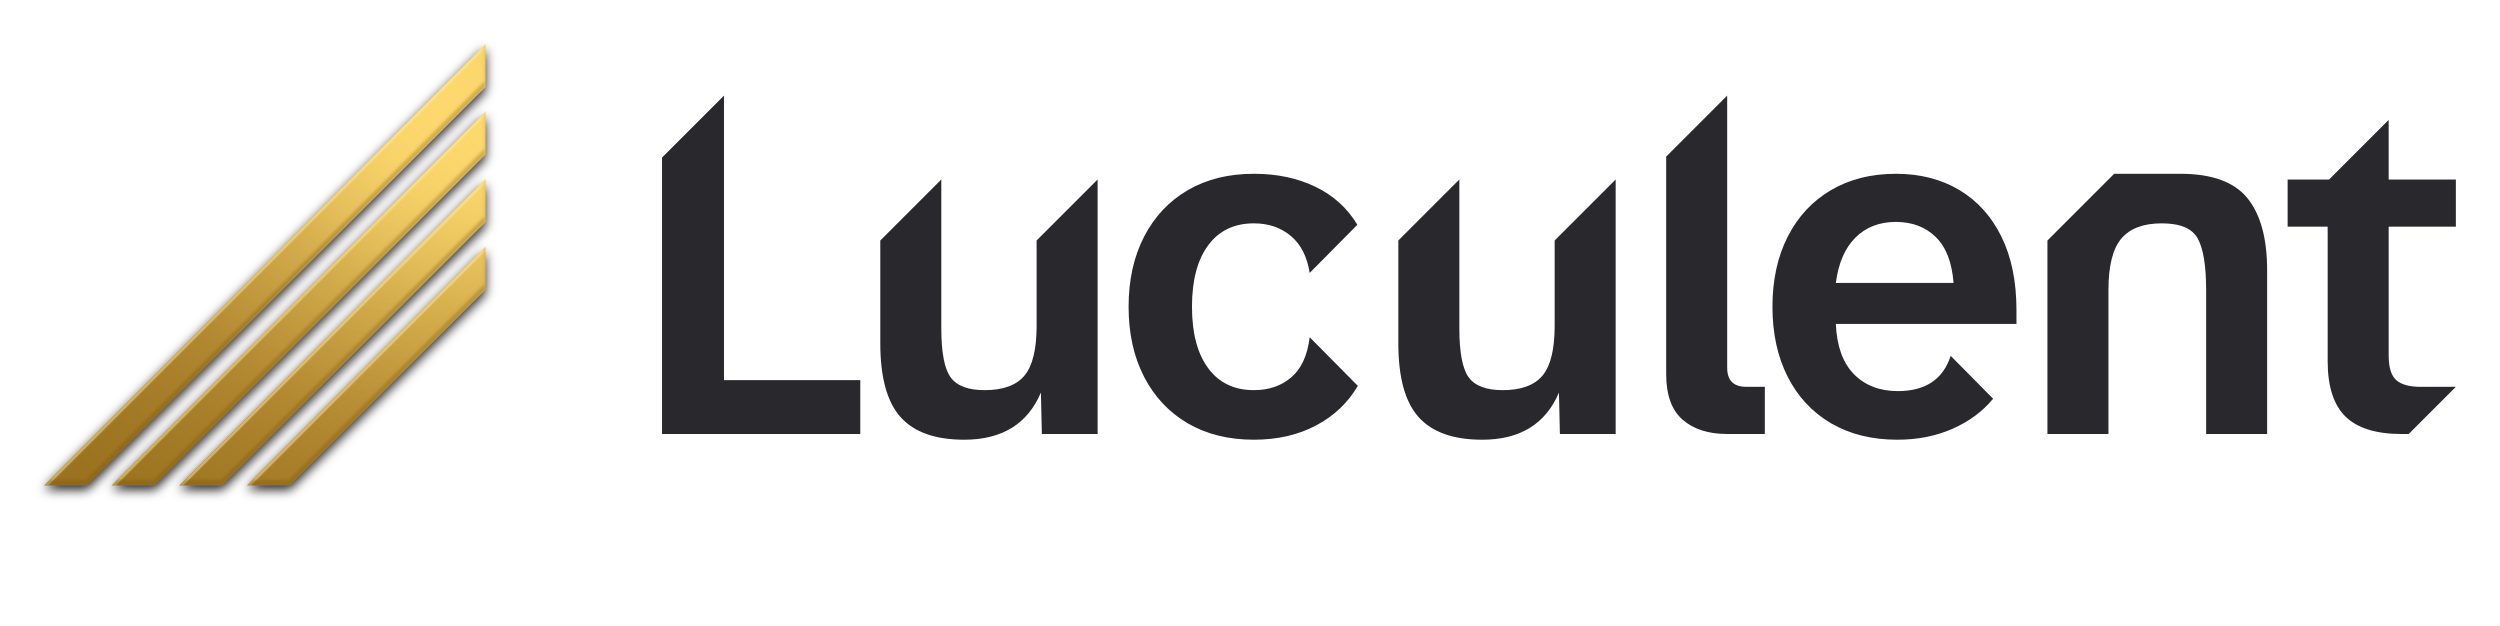
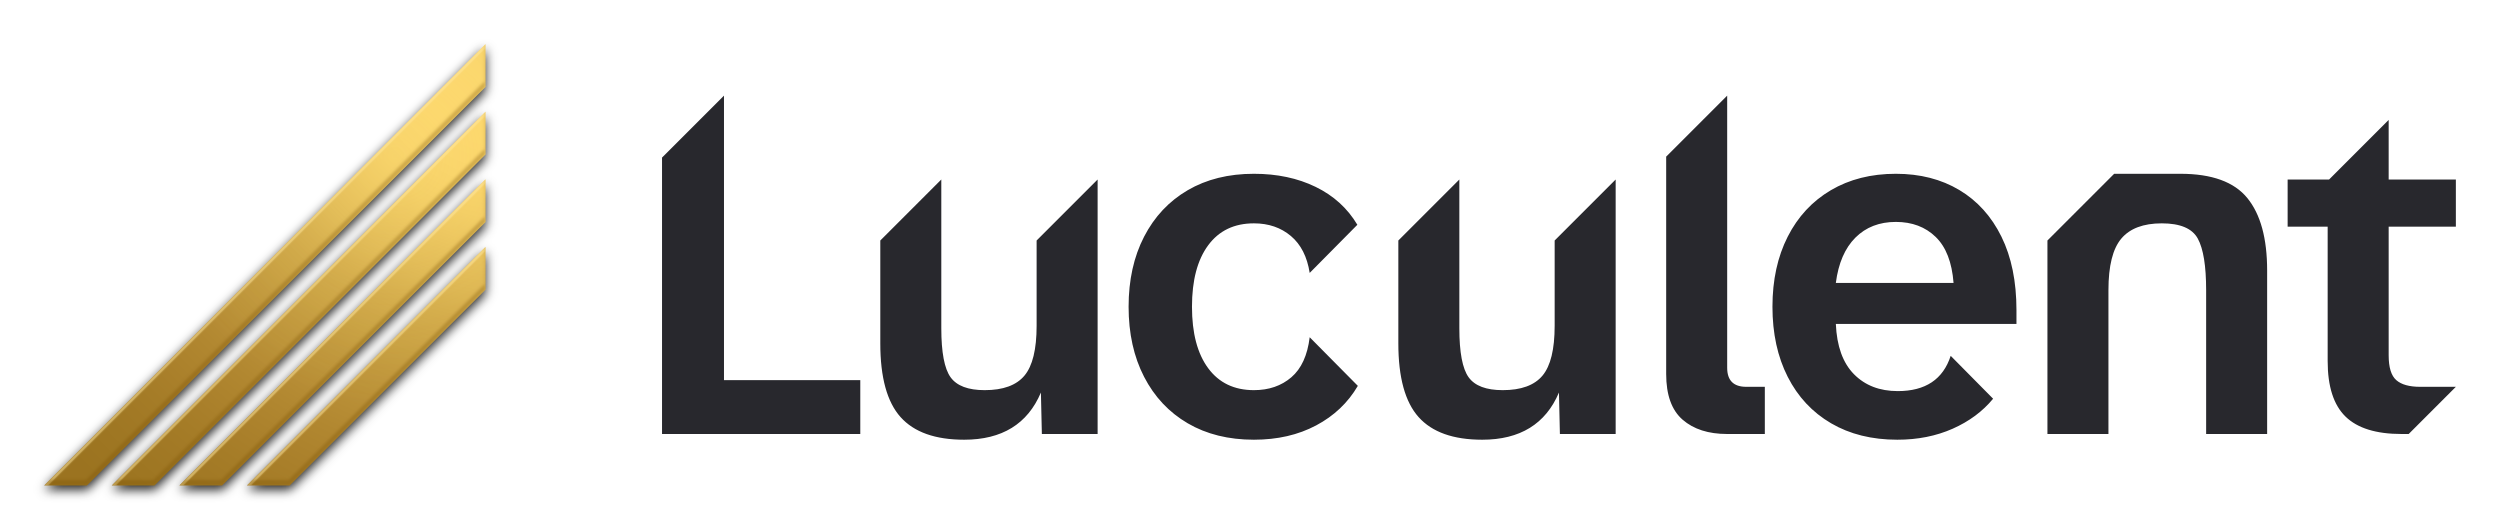
- <svg xmlns="http://www.w3.org/2000/svg" viewBox="-92.61 -910.65 5245.74 1311.44" width="5245.74" height="1311.44">
+ <svg xmlns="http://www.w3.org/2000/svg" viewBox="-92.61 -910.65 5245.74 1111.30" width="5245.74" height="1111.30">
  <defs>
    <linearGradient id="tile" x1="0" y1="0" x2="1" y2="1">
      <stop offset="0" stop-color="#28282D" />
      <stop offset="1" stop-color="#030306" />
    </linearGradient>
    <radialGradient id="gold" gradientUnits="userSpaceOnUse" cx="900" cy="124" r="1000">
      <stop offset="0" stop-color="#FAD56C" />
      <stop offset="0.042" stop-color="#FAD56C" />
      <stop offset="0.083" stop-color="#FBD66C" />
      <stop offset="0.125" stop-color="#FBD66C" />
      <stop offset="0.167" stop-color="#FBD66B" />
      <stop offset="0.208" stop-color="#FAD46A" />
      <stop offset="0.25" stop-color="#F7D167" />
      <stop offset="0.292" stop-color="#F2CC63" />
      <stop offset="0.333" stop-color="#EBC45D" />
      <stop offset="0.375" stop-color="#E3BC57" />
      <stop offset="0.417" stop-color="#DBB451" />
      <stop offset="0.458" stop-color="#D3AB4A" />
      <stop offset="0.5" stop-color="#CCA445" />
      <stop offset="0.542" stop-color="#C69E40" />
      <stop offset="0.583" stop-color="#C0973C" />
      <stop offset="0.625" stop-color="#BB9238" />
      <stop offset="0.667" stop-color="#B68C34" />
      <stop offset="0.708" stop-color="#B18730" />
      <stop offset="0.75" stop-color="#AD832D" />
      <stop offset="0.792" stop-color="#A97F2A" />
      <stop offset="0.833" stop-color="#A57C27" />
      <stop offset="0.875" stop-color="#A27925" />
      <stop offset="0.917" stop-color="#9F7723" />
      <stop offset="0.958" stop-color="#9D7521" />
      <stop offset="1" stop-color="#9B7320" />
    </radialGradient>
    <radialGradient id="expo" gradientUnits="userSpaceOnUse" cx="710" cy="314" r="420">
      <stop offset="0" stop-color="#FFE27A" stop-opacity="0.24" />
      <stop offset="0.55" stop-color="#FFE27A" stop-opacity="0.084" />
      <stop offset="1" stop-color="#FFE27A" stop-opacity="0" />
    </radialGradient>
    <filter id="fb" x="-100" y="-100" width="1224" height="1224" filterUnits="userSpaceOnUse" color-interpolation-filters="sRGB">
      <feGaussianBlur in="SourceAlpha" stdDeviation="9" result="b" />
      <feOffset in="b" dy="7" result="bo" />
      <feFlood flood-color="#000" flood-opacity="0.88" />
      <feComposite in2="bo" operator="in" result="drop" />
      <feOffset in="SourceAlpha" dx="1.5" dy="5" result="ho" />
      <feComposite in="SourceAlpha" in2="ho" operator="out" result="hb" />
      <feGaussianBlur in="hb" stdDeviation="1.6" result="hbb" />
      <feComposite in="hbb" in2="SourceAlpha" operator="in" result="hm" />
      <feFlood flood-color="#FFE7A0" flood-opacity="0.55" />
      <feComposite in2="hm" operator="in" result="hi" />
      <feOffset in="SourceAlpha" dx="-1.5" dy="-9" result="so" />
      <feComposite in="SourceAlpha" in2="so" operator="out" result="sb" />
      <feGaussianBlur in="sb" stdDeviation="3" result="sbb" />
      <feComposite in="sbb" in2="SourceAlpha" operator="in" result="sm" />
      <feFlood flood-color="#7A5200" flood-opacity="0.34" />
      <feComposite in2="sm" operator="in" result="sh" />
      <feMerge>
        <feMergeNode in="drop" />
        <feMergeNode in="SourceGraphic" />
        <feMergeNode in="hi" />
        <feMergeNode in="sh" />
      </feMerge>
    </filter>
  </defs>
  <g transform="translate(-162.831,-980.875) scale(1.266184)">
    <g filter="url(#fb)">
      <g fill="url(#gold)">
        <path d="M128.6,860.0 L860.0,128.6 L860.0,199.4 L199.4,860.0 Z" />
        <path d="M240.6,860.0 L860.0,240.6 L860.0,311.4 L311.4,860.0 Z" />
        <path d="M352.6,860.0 L860.0,352.6 L860.0,423.4 L423.4,860.0 Z" />
        <path d="M464.6,860.0 L860.0,464.6 L860.0,535.4 L535.4,860.0 Z" />
      </g>
      <g fill="url(#expo)">
        <path d="M128.6,860.0 L860.0,128.6 L860.0,199.4 L199.4,860.0 Z" />
        <path d="M240.6,860.0 L860.0,240.6 L860.0,311.4 L311.4,860.0 Z" />
        <path d="M352.6,860.0 L860.0,352.6 L860.0,423.4 L423.4,860.0 Z" />
        <path d="M464.6,860.0 L860.0,464.6 L860.0,535.4 L535.4,860.0 Z" />
      </g>
    </g>
  </g>
  <path fill="#28282D" transform="translate(1233.522,0.000)" d="M63 0V-580L193 -710V-113H479V0ZM697 12Q606 12 563.5 -35.5Q521 -83 521 -190V-406L649 -534V-222Q649 -146 668.5 -119.0Q688 -92 740 -92Q798 -92 823.5 -122.5Q849 -153 849 -227V-406L977 -534V0H860L858 -87Q816 12 697 12ZM1305 12Q1225 12 1166.0 -22.5Q1107 -57 1074.5 -120.0Q1042 -183 1042 -267Q1042 -351 1074.5 -414.0Q1107 -477 1166.0 -511.5Q1225 -546 1305 -546Q1378 -546 1434.5 -518.5Q1491 -491 1522 -439L1422 -338Q1414 -389 1382.5 -415.5Q1351 -442 1305 -442Q1243 -442 1209.0 -396.0Q1175 -350 1175 -267Q1175 -184 1209.0 -138.0Q1243 -92 1305 -92Q1352 -92 1383.5 -119.0Q1415 -146 1422 -203L1523 -101Q1492 -48 1435.5 -18.0Q1379 12 1305 12ZM1784 12Q1693 12 1650.5 -35.5Q1608 -83 1608 -190V-406L1736 -534V-222Q1736 -146 1755.5 -119.0Q1775 -92 1827 -92Q1885 -92 1910.5 -122.5Q1936 -153 1936 -227V-406L2064 -534V0H1947L1945 -87Q1903 12 1784 12ZM2298 0Q2239 0 2204.5 -30.0Q2170 -60 2170 -126V-582L2298 -710V-139Q2298 -99 2338 -99H2377V0ZM2655 12Q2575 12 2516.0 -22.5Q2457 -57 2425.0 -120.0Q2393 -183 2393 -267Q2393 -351 2425.0 -414.0Q2457 -477 2515.5 -511.5Q2574 -546 2652 -546Q2728 -546 2785.0 -512.0Q2842 -478 2873.5 -414.0Q2905 -350 2905 -260V-231H2526Q2529 -161 2564.0 -125.5Q2599 -90 2656 -90Q2743 -90 2767 -164L2856 -74Q2823 -34 2771.0 -11.0Q2719 12 2655 12ZM2526 -317H2773Q2768 -382 2735.5 -413.5Q2703 -445 2652 -445Q2600 -445 2567.0 -412.0Q2534 -379 2526 -317ZM2970 0V-406L3110 -546H3249Q3348 -546 3389.5 -495.0Q3431 -444 3431 -343V0H3303V-302Q3303 -378 3285.5 -410.0Q3268 -442 3210 -442Q3152 -442 3125.0 -410.0Q3098 -378 3098 -302V0ZM3713 0Q3633 0 3595.5 -36.5Q3558 -73 3558 -153V-435H3474V-534H3561L3686 -659V-534H3827V-435H3686V-165Q3686 -127 3702.0 -113.0Q3718 -99 3752 -99H3827L3728 0Z" />
</svg>
